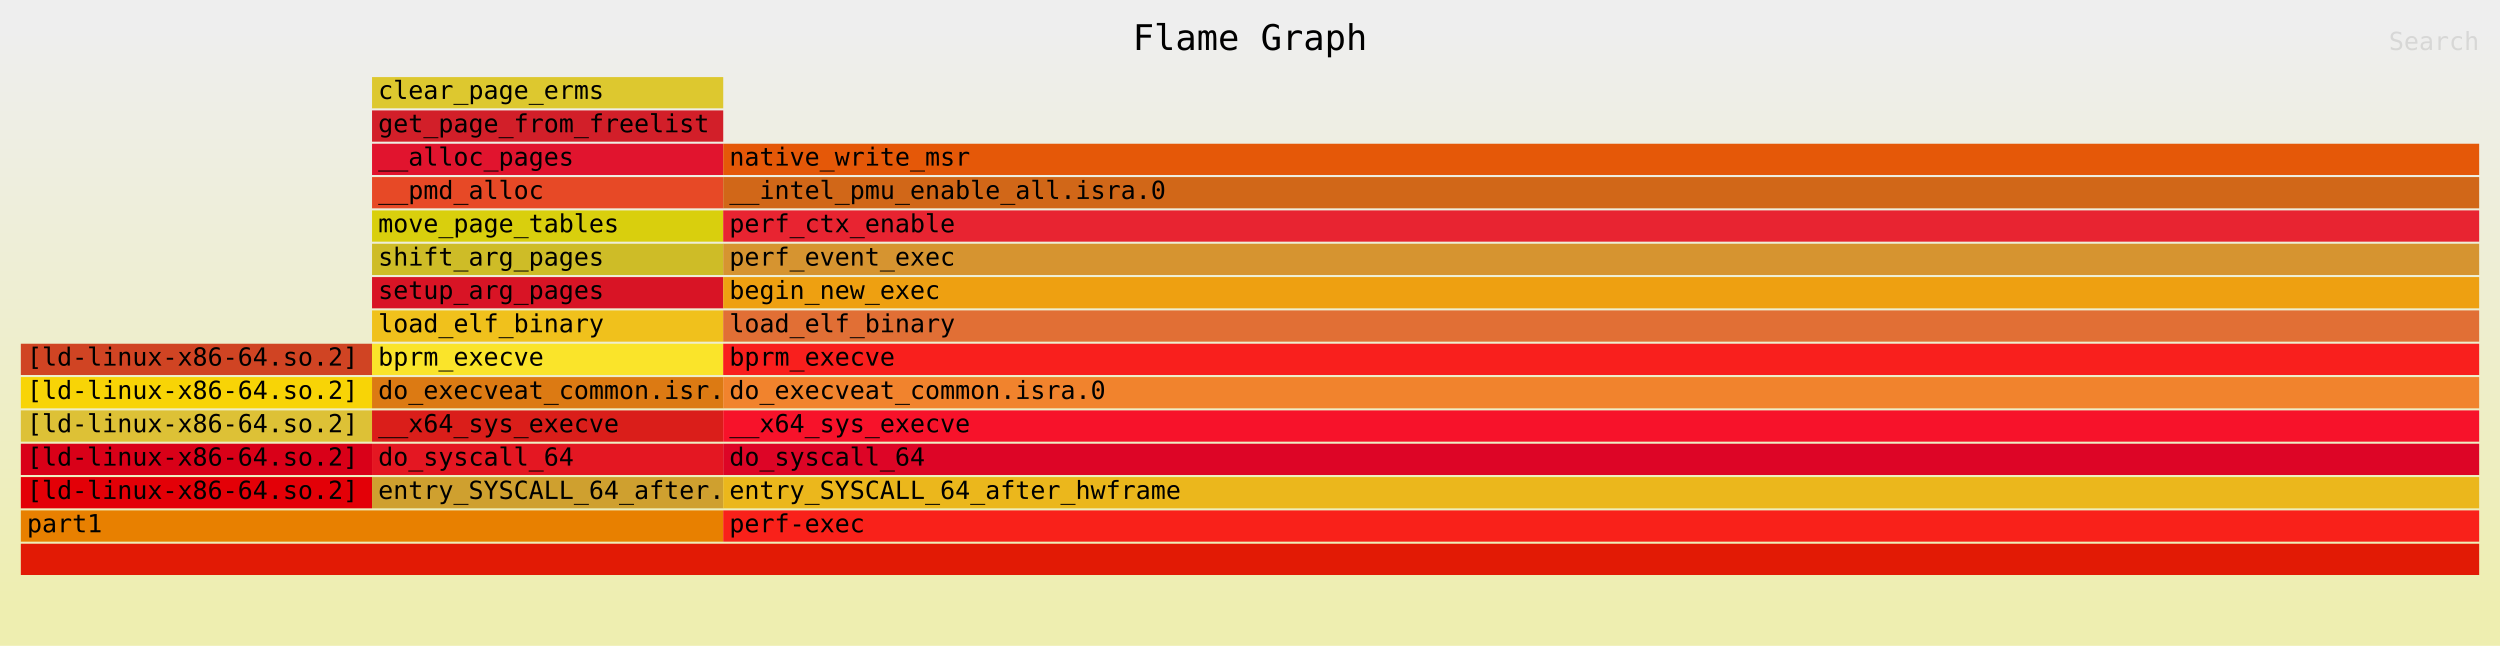
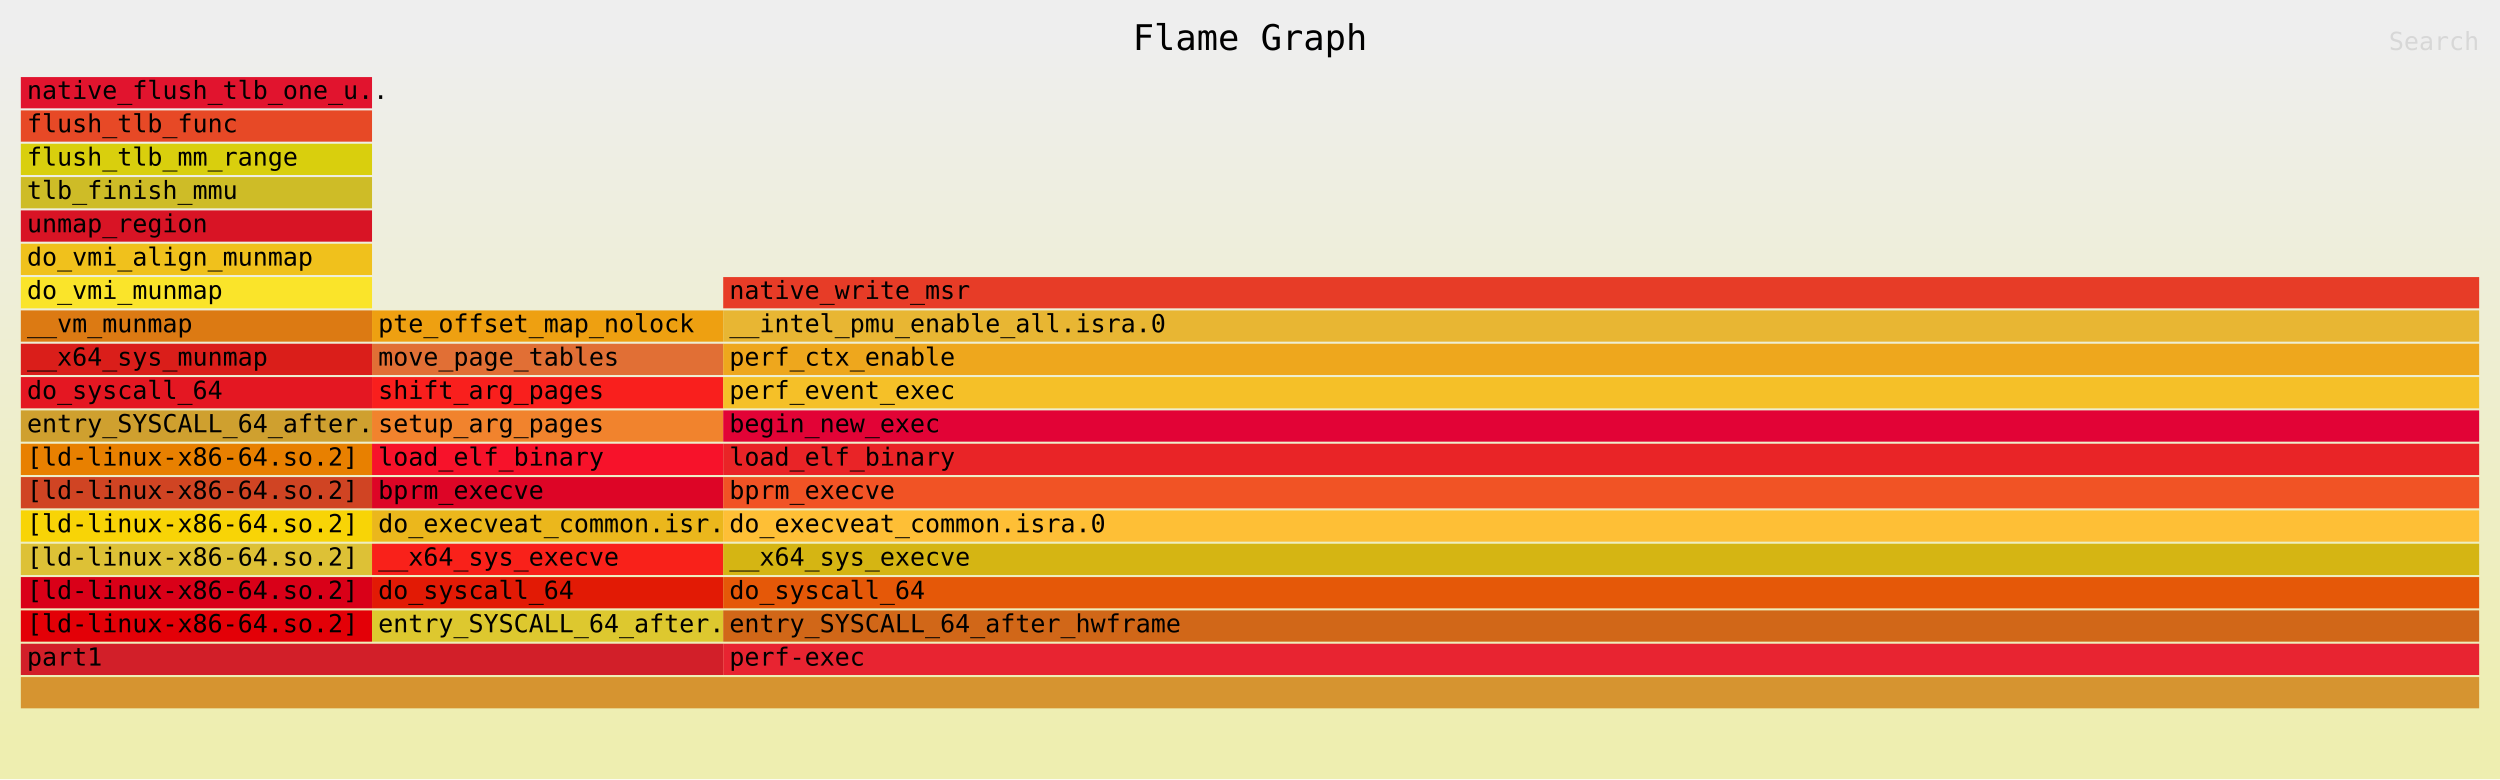
- <svg xmlns="http://www.w3.org/2000/svg" xmlns:ns1="http://github.com/jonhoo/inferno" version="1.1" width="1200" height="310" viewBox="0 0 1200 310">
+ <svg xmlns="http://www.w3.org/2000/svg" xmlns:ns1="http://github.com/jonhoo/inferno" version="1.1" width="1200" height="374" viewBox="0 0 1200 374">
  <defs>
    <linearGradient id="background" y1="0" y2="1" x1="0" x2="0">
      <stop stop-color="#eeeeee" offset="5%" />
      <stop stop-color="#eeeeb0" offset="95%" />
    </linearGradient>
  </defs>
  <style type="text/css">
text { font-family:monospace; font-size:12px }
#title { text-anchor:middle; font-size:17px; }
#matched { text-anchor:end; }
#search { text-anchor:end; opacity:0.1; cursor:pointer; }
#search:hover, #search.show { opacity:1; }
#subtitle { text-anchor:middle; font-color:rgb(160,160,160); }
#unzoom { cursor:pointer; }
#frames &gt; *:hover { stroke:black; stroke-width:0.5; cursor:pointer; }
.hide { display:none; }
.parent { opacity:0.5; }
</style>
-   <rect x="0" y="0" width="100%" height="310" fill="url(#background)" />
+   <rect x="0" y="0" width="100%" height="374" fill="url(#background)" />
  <text id="title" fill="rgb(0,0,0)" x="50%" y="24.00">Flame Graph</text>
-   <text id="details" fill="rgb(0,0,0)" x="10" y="293.00"> </text>
+   <text id="details" fill="rgb(0,0,0)" x="10" y="357.00"> </text>
  <text id="unzoom" class="hide" fill="rgb(0,0,0)" x="10" y="24.00">Reset Zoom</text>
  <text id="search" fill="rgb(0,0,0)" x="1190" y="24.00">Search</text>
-   <text id="matched" fill="rgb(0,0,0)" x="1190" y="293.00"> </text>
+   <text id="matched" fill="rgb(0,0,0)" x="1190" y="357.00"> </text>
  <svg id="frames" x="10" width="1180" total_samples="7">
    <g>
-       <rect x="0%" y="229" width="14.286%" height="15" fill="rgb(227,0,7)" ns1:x="0" ns1:w="1" />
+       <rect x="0%" y="293" width="14.286%" height="15" fill="rgb(227,0,7)" ns1:x="0" ns1:w="1" />
+       <text x="0.25%" y="303.50">[ld-linux-x86-64.so.2]</text>
+     </g>
+     <g>
+       <rect x="0%" y="277" width="14.286%" height="15" fill="rgb(217,0,24)" ns1:x="0" ns1:w="1" />
+       <text x="0.25%" y="287.50">[ld-linux-x86-64.so.2]</text>
+     </g>
+     <g>
+       <rect x="0%" y="261" width="14.286%" height="15" fill="rgb(221,193,54)" ns1:x="0" ns1:w="1" />
+       <text x="0.25%" y="271.50">[ld-linux-x86-64.so.2]</text>
+     </g>
+     <g>
+       <rect x="0%" y="245" width="14.286%" height="15" fill="rgb(248,212,6)" ns1:x="0" ns1:w="1" />
+       <text x="0.25%" y="255.50">[ld-linux-x86-64.so.2]</text>
+     </g>
+     <g>
+       <rect x="0%" y="229" width="14.286%" height="15" fill="rgb(208,68,35)" ns1:x="0" ns1:w="1" />
      <text x="0.25%" y="239.50">[ld-linux-x86-64.so.2]</text>
    </g>
    <g>
-       <rect x="0%" y="213" width="14.286%" height="15" fill="rgb(217,0,24)" ns1:x="0" ns1:w="1" />
+       <rect x="0%" y="213" width="14.286%" height="15" fill="rgb(232,128,0)" ns1:x="0" ns1:w="1" />
      <text x="0.25%" y="223.50">[ld-linux-x86-64.so.2]</text>
    </g>
    <g>
-       <rect x="0%" y="197" width="14.286%" height="15" fill="rgb(221,193,54)" ns1:x="0" ns1:w="1" />
-       <text x="0.25%" y="207.50">[ld-linux-x86-64.so.2]</text>
+       <rect x="0%" y="197" width="14.286%" height="15" fill="rgb(207,160,47)" ns1:x="0" ns1:w="1" />
+       <text x="0.25%" y="207.50">entry_SYSCALL_64_after..</text>
    </g>
    <g>
-       <rect x="0%" y="181" width="14.286%" height="15" fill="rgb(248,212,6)" ns1:x="0" ns1:w="1" />
-       <text x="0.25%" y="191.50">[ld-linux-x86-64.so.2]</text>
+       <rect x="0%" y="181" width="14.286%" height="15" fill="rgb(228,23,34)" ns1:x="0" ns1:w="1" />
+       <text x="0.25%" y="191.50">do_syscall_64</text>
    </g>
    <g>
-       <rect x="0%" y="165" width="14.286%" height="15" fill="rgb(208,68,35)" ns1:x="0" ns1:w="1" />
-       <text x="0.25%" y="175.50">[ld-linux-x86-64.so.2]</text>
+       <rect x="0%" y="165" width="14.286%" height="15" fill="rgb(218,30,26)" ns1:x="0" ns1:w="1" />
+       <text x="0.25%" y="175.50">__x64_sys_munmap</text>
    </g>
    <g>
-       <rect x="0%" y="245" width="28.571%" height="15" fill="rgb(232,128,0)" ns1:x="0" ns1:w="2" />
-       <text x="0.25%" y="255.50">part1</text>
+       <rect x="0%" y="149" width="14.286%" height="15" fill="rgb(220,122,19)" ns1:x="0" ns1:w="1" />
+       <text x="0.25%" y="159.50">__vm_munmap</text>
    </g>
    <g>
-       <rect x="14.286%" y="229" width="14.286%" height="15" fill="rgb(207,160,47)" ns1:x="1" ns1:w="1" />
-       <text x="14.536%" y="239.50">entry_SYSCALL_64_after..</text>
+       <rect x="0%" y="133" width="14.286%" height="15" fill="rgb(250,228,42)" ns1:x="0" ns1:w="1" />
+       <text x="0.25%" y="143.50">do_vmi_munmap</text>
    </g>
    <g>
-       <rect x="14.286%" y="213" width="14.286%" height="15" fill="rgb(228,23,34)" ns1:x="1" ns1:w="1" />
-       <text x="14.536%" y="223.50">do_syscall_64</text>
+       <rect x="0%" y="117" width="14.286%" height="15" fill="rgb(240,193,28)" ns1:x="0" ns1:w="1" />
+       <text x="0.25%" y="127.50">do_vmi_align_munmap</text>
    </g>
    <g>
-       <rect x="14.286%" y="197" width="14.286%" height="15" fill="rgb(218,30,26)" ns1:x="1" ns1:w="1" />
-       <text x="14.536%" y="207.50">__x64_sys_execve</text>
+       <rect x="0%" y="101" width="14.286%" height="15" fill="rgb(216,20,37)" ns1:x="0" ns1:w="1" />
+       <text x="0.25%" y="111.50">unmap_region</text>
    </g>
    <g>
-       <rect x="14.286%" y="181" width="14.286%" height="15" fill="rgb(220,122,19)" ns1:x="1" ns1:w="1" />
-       <text x="14.536%" y="191.50">do_execveat_common.isr..</text>
+       <rect x="0%" y="85" width="14.286%" height="15" fill="rgb(206,188,39)" ns1:x="0" ns1:w="1" />
+       <text x="0.25%" y="95.50">tlb_finish_mmu</text>
    </g>
    <g>
-       <rect x="14.286%" y="165" width="14.286%" height="15" fill="rgb(250,228,42)" ns1:x="1" ns1:w="1" />
-       <text x="14.536%" y="175.50">bprm_execve</text>
+       <rect x="0%" y="69" width="14.286%" height="15" fill="rgb(217,207,13)" ns1:x="0" ns1:w="1" />
+       <text x="0.25%" y="79.50">flush_tlb_mm_range</text>
    </g>
    <g>
-       <rect x="14.286%" y="149" width="14.286%" height="15" fill="rgb(240,193,28)" ns1:x="1" ns1:w="1" />
-       <text x="14.536%" y="159.50">load_elf_binary</text>
+       <rect x="0%" y="53" width="14.286%" height="15" fill="rgb(231,73,38)" ns1:x="0" ns1:w="1" />
+       <text x="0.25%" y="63.50">flush_tlb_func</text>
    </g>
    <g>
-       <rect x="14.286%" y="133" width="14.286%" height="15" fill="rgb(216,20,37)" ns1:x="1" ns1:w="1" />
-       <text x="14.536%" y="143.50">setup_arg_pages</text>
+       <rect x="0%" y="37" width="14.286%" height="15" fill="rgb(225,20,46)" ns1:x="0" ns1:w="1" />
+       <text x="0.25%" y="47.50">native_flush_tlb_one_u..</text>
    </g>
    <g>
-       <rect x="14.286%" y="117" width="14.286%" height="15" fill="rgb(206,188,39)" ns1:x="1" ns1:w="1" />
-       <text x="14.536%" y="127.50">shift_arg_pages</text>
+       <rect x="0%" y="309" width="28.571%" height="15" fill="rgb(210,31,41)" ns1:x="0" ns1:w="2" />
+       <text x="0.25%" y="319.50">part1</text>
    </g>
    <g>
-       <rect x="14.286%" y="101" width="14.286%" height="15" fill="rgb(217,207,13)" ns1:x="1" ns1:w="1" />
-       <text x="14.536%" y="111.50">move_page_tables</text>
+       <rect x="14.286%" y="293" width="14.286%" height="15" fill="rgb(221,200,47)" ns1:x="1" ns1:w="1" />
+       <text x="14.536%" y="303.50">entry_SYSCALL_64_after..</text>
    </g>
    <g>
-       <rect x="14.286%" y="85" width="14.286%" height="15" fill="rgb(231,73,38)" ns1:x="1" ns1:w="1" />
-       <text x="14.536%" y="95.50">__pmd_alloc</text>
+       <rect x="14.286%" y="277" width="14.286%" height="15" fill="rgb(226,26,5)" ns1:x="1" ns1:w="1" />
+       <text x="14.536%" y="287.50">do_syscall_64</text>
    </g>
    <g>
-       <rect x="14.286%" y="69" width="14.286%" height="15" fill="rgb(225,20,46)" ns1:x="1" ns1:w="1" />
-       <text x="14.536%" y="79.50">__alloc_pages</text>
+       <rect x="14.286%" y="261" width="14.286%" height="15" fill="rgb(249,33,26)" ns1:x="1" ns1:w="1" />
+       <text x="14.536%" y="271.50">__x64_sys_execve</text>
    </g>
    <g>
-       <rect x="14.286%" y="53" width="14.286%" height="15" fill="rgb(210,31,41)" ns1:x="1" ns1:w="1" />
-       <text x="14.536%" y="63.50">get_page_from_freelist</text>
+       <rect x="14.286%" y="245" width="14.286%" height="15" fill="rgb(235,183,28)" ns1:x="1" ns1:w="1" />
+       <text x="14.536%" y="255.50">do_execveat_common.isr..</text>
    </g>
    <g>
-       <rect x="14.286%" y="37" width="14.286%" height="15" fill="rgb(221,200,47)" ns1:x="1" ns1:w="1" />
-       <text x="14.536%" y="47.50">clear_page_erms</text>
+       <rect x="14.286%" y="229" width="14.286%" height="15" fill="rgb(221,5,38)" ns1:x="1" ns1:w="1" />
+       <text x="14.536%" y="239.50">bprm_execve</text>
    </g>
    <g>
-       <rect x="0%" y="261" width="100%" height="15" fill="rgb(226,26,5)" ns1:x="0" ns1:w="7" />
-       <text x="0.25%" y="271.50" />
+       <rect x="14.286%" y="213" width="14.286%" height="15" fill="rgb(247,18,42)" ns1:x="1" ns1:w="1" />
+       <text x="14.536%" y="223.50">load_elf_binary</text>
    </g>
    <g>
-       <rect x="28.571%" y="245" width="71.429%" height="15" fill="rgb(249,33,26)" ns1:x="2" ns1:w="5" />
-       <text x="28.821%" y="255.50">perf-exec</text>
+       <rect x="14.286%" y="197" width="14.286%" height="15" fill="rgb(241,131,45)" ns1:x="1" ns1:w="1" />
+       <text x="14.536%" y="207.50">setup_arg_pages</text>
    </g>
    <g>
-       <rect x="28.571%" y="229" width="71.429%" height="15" fill="rgb(235,183,28)" ns1:x="2" ns1:w="5" />
-       <text x="28.821%" y="239.50">entry_SYSCALL_64_after_hwframe</text>
+       <rect x="14.286%" y="181" width="14.286%" height="15" fill="rgb(249,31,29)" ns1:x="1" ns1:w="1" />
+       <text x="14.536%" y="191.50">shift_arg_pages</text>
    </g>
    <g>
-       <rect x="28.571%" y="213" width="71.429%" height="15" fill="rgb(221,5,38)" ns1:x="2" ns1:w="5" />
-       <text x="28.821%" y="223.50">do_syscall_64</text>
+       <rect x="14.286%" y="165" width="14.286%" height="15" fill="rgb(225,111,53)" ns1:x="1" ns1:w="1" />
+       <text x="14.536%" y="175.50">move_page_tables</text>
    </g>
    <g>
-       <rect x="28.571%" y="197" width="71.429%" height="15" fill="rgb(247,18,42)" ns1:x="2" ns1:w="5" />
-       <text x="28.821%" y="207.50">__x64_sys_execve</text>
+       <rect x="14.286%" y="149" width="14.286%" height="15" fill="rgb(238,160,17)" ns1:x="1" ns1:w="1" />
+       <text x="14.536%" y="159.50">pte_offset_map_nolock</text>
    </g>
    <g>
-       <rect x="28.571%" y="181" width="71.429%" height="15" fill="rgb(241,131,45)" ns1:x="2" ns1:w="5" />
-       <text x="28.821%" y="191.50">do_execveat_common.isra.0</text>
+       <rect x="0%" y="325" width="100%" height="15" fill="rgb(214,148,48)" ns1:x="0" ns1:w="7" />
+       <text x="0.25%" y="335.50" />
    </g>
    <g>
-       <rect x="28.571%" y="165" width="71.429%" height="15" fill="rgb(249,31,29)" ns1:x="2" ns1:w="5" />
-       <text x="28.821%" y="175.50">bprm_execve</text>
+       <rect x="28.571%" y="309" width="71.429%" height="15" fill="rgb(232,36,49)" ns1:x="2" ns1:w="5" />
+       <text x="28.821%" y="319.50">perf-exec</text>
    </g>
    <g>
-       <rect x="28.571%" y="149" width="71.429%" height="15" fill="rgb(225,111,53)" ns1:x="2" ns1:w="5" />
-       <text x="28.821%" y="159.50">load_elf_binary</text>
+       <rect x="28.571%" y="293" width="71.429%" height="15" fill="rgb(209,103,24)" ns1:x="2" ns1:w="5" />
+       <text x="28.821%" y="303.50">entry_SYSCALL_64_after_hwframe</text>
    </g>
    <g>
-       <rect x="28.571%" y="133" width="71.429%" height="15" fill="rgb(238,160,17)" ns1:x="2" ns1:w="5" />
-       <text x="28.821%" y="143.50">begin_new_exec</text>
+       <rect x="28.571%" y="277" width="71.429%" height="15" fill="rgb(229,88,8)" ns1:x="2" ns1:w="5" />
+       <text x="28.821%" y="287.50">do_syscall_64</text>
    </g>
    <g>
-       <rect x="28.571%" y="117" width="71.429%" height="15" fill="rgb(214,148,48)" ns1:x="2" ns1:w="5" />
-       <text x="28.821%" y="127.50">perf_event_exec</text>
+       <rect x="28.571%" y="261" width="71.429%" height="15" fill="rgb(213,181,19)" ns1:x="2" ns1:w="5" />
+       <text x="28.821%" y="271.50">__x64_sys_execve</text>
    </g>
    <g>
-       <rect x="28.571%" y="101" width="71.429%" height="15" fill="rgb(232,36,49)" ns1:x="2" ns1:w="5" />
-       <text x="28.821%" y="111.50">perf_ctx_enable</text>
+       <rect x="28.571%" y="245" width="71.429%" height="15" fill="rgb(254,191,54)" ns1:x="2" ns1:w="5" />
+       <text x="28.821%" y="255.50">do_execveat_common.isra.0</text>
    </g>
    <g>
-       <rect x="28.571%" y="85" width="71.429%" height="15" fill="rgb(209,103,24)" ns1:x="2" ns1:w="5" />
-       <text x="28.821%" y="95.50">__intel_pmu_enable_all.isra.0</text>
+       <rect x="28.571%" y="229" width="71.429%" height="15" fill="rgb(241,83,37)" ns1:x="2" ns1:w="5" />
+       <text x="28.821%" y="239.50">bprm_execve</text>
    </g>
    <g>
-       <rect x="28.571%" y="69" width="71.429%" height="15" fill="rgb(229,88,8)" ns1:x="2" ns1:w="5" />
-       <text x="28.821%" y="79.50">native_write_msr</text>
+       <rect x="28.571%" y="213" width="71.429%" height="15" fill="rgb(233,36,39)" ns1:x="2" ns1:w="5" />
+       <text x="28.821%" y="223.50">load_elf_binary</text>
+     </g>
+     <g>
+       <rect x="28.571%" y="197" width="71.429%" height="15" fill="rgb(226,3,54)" ns1:x="2" ns1:w="5" />
+       <text x="28.821%" y="207.50">begin_new_exec</text>
+     </g>
+     <g>
+       <rect x="28.571%" y="181" width="71.429%" height="15" fill="rgb(245,192,40)" ns1:x="2" ns1:w="5" />
+       <text x="28.821%" y="191.50">perf_event_exec</text>
+     </g>
+     <g>
+       <rect x="28.571%" y="165" width="71.429%" height="15" fill="rgb(238,167,29)" ns1:x="2" ns1:w="5" />
+       <text x="28.821%" y="175.50">perf_ctx_enable</text>
+     </g>
+     <g>
+       <rect x="28.571%" y="149" width="71.429%" height="15" fill="rgb(232,182,51)" ns1:x="2" ns1:w="5" />
+       <text x="28.821%" y="159.50">__intel_pmu_enable_all.isra.0</text>
+     </g>
+     <g>
+       <rect x="28.571%" y="133" width="71.429%" height="15" fill="rgb(231,60,39)" ns1:x="2" ns1:w="5" />
+       <text x="28.821%" y="143.50">native_write_msr</text>
    </g>
  </svg>
</svg>
